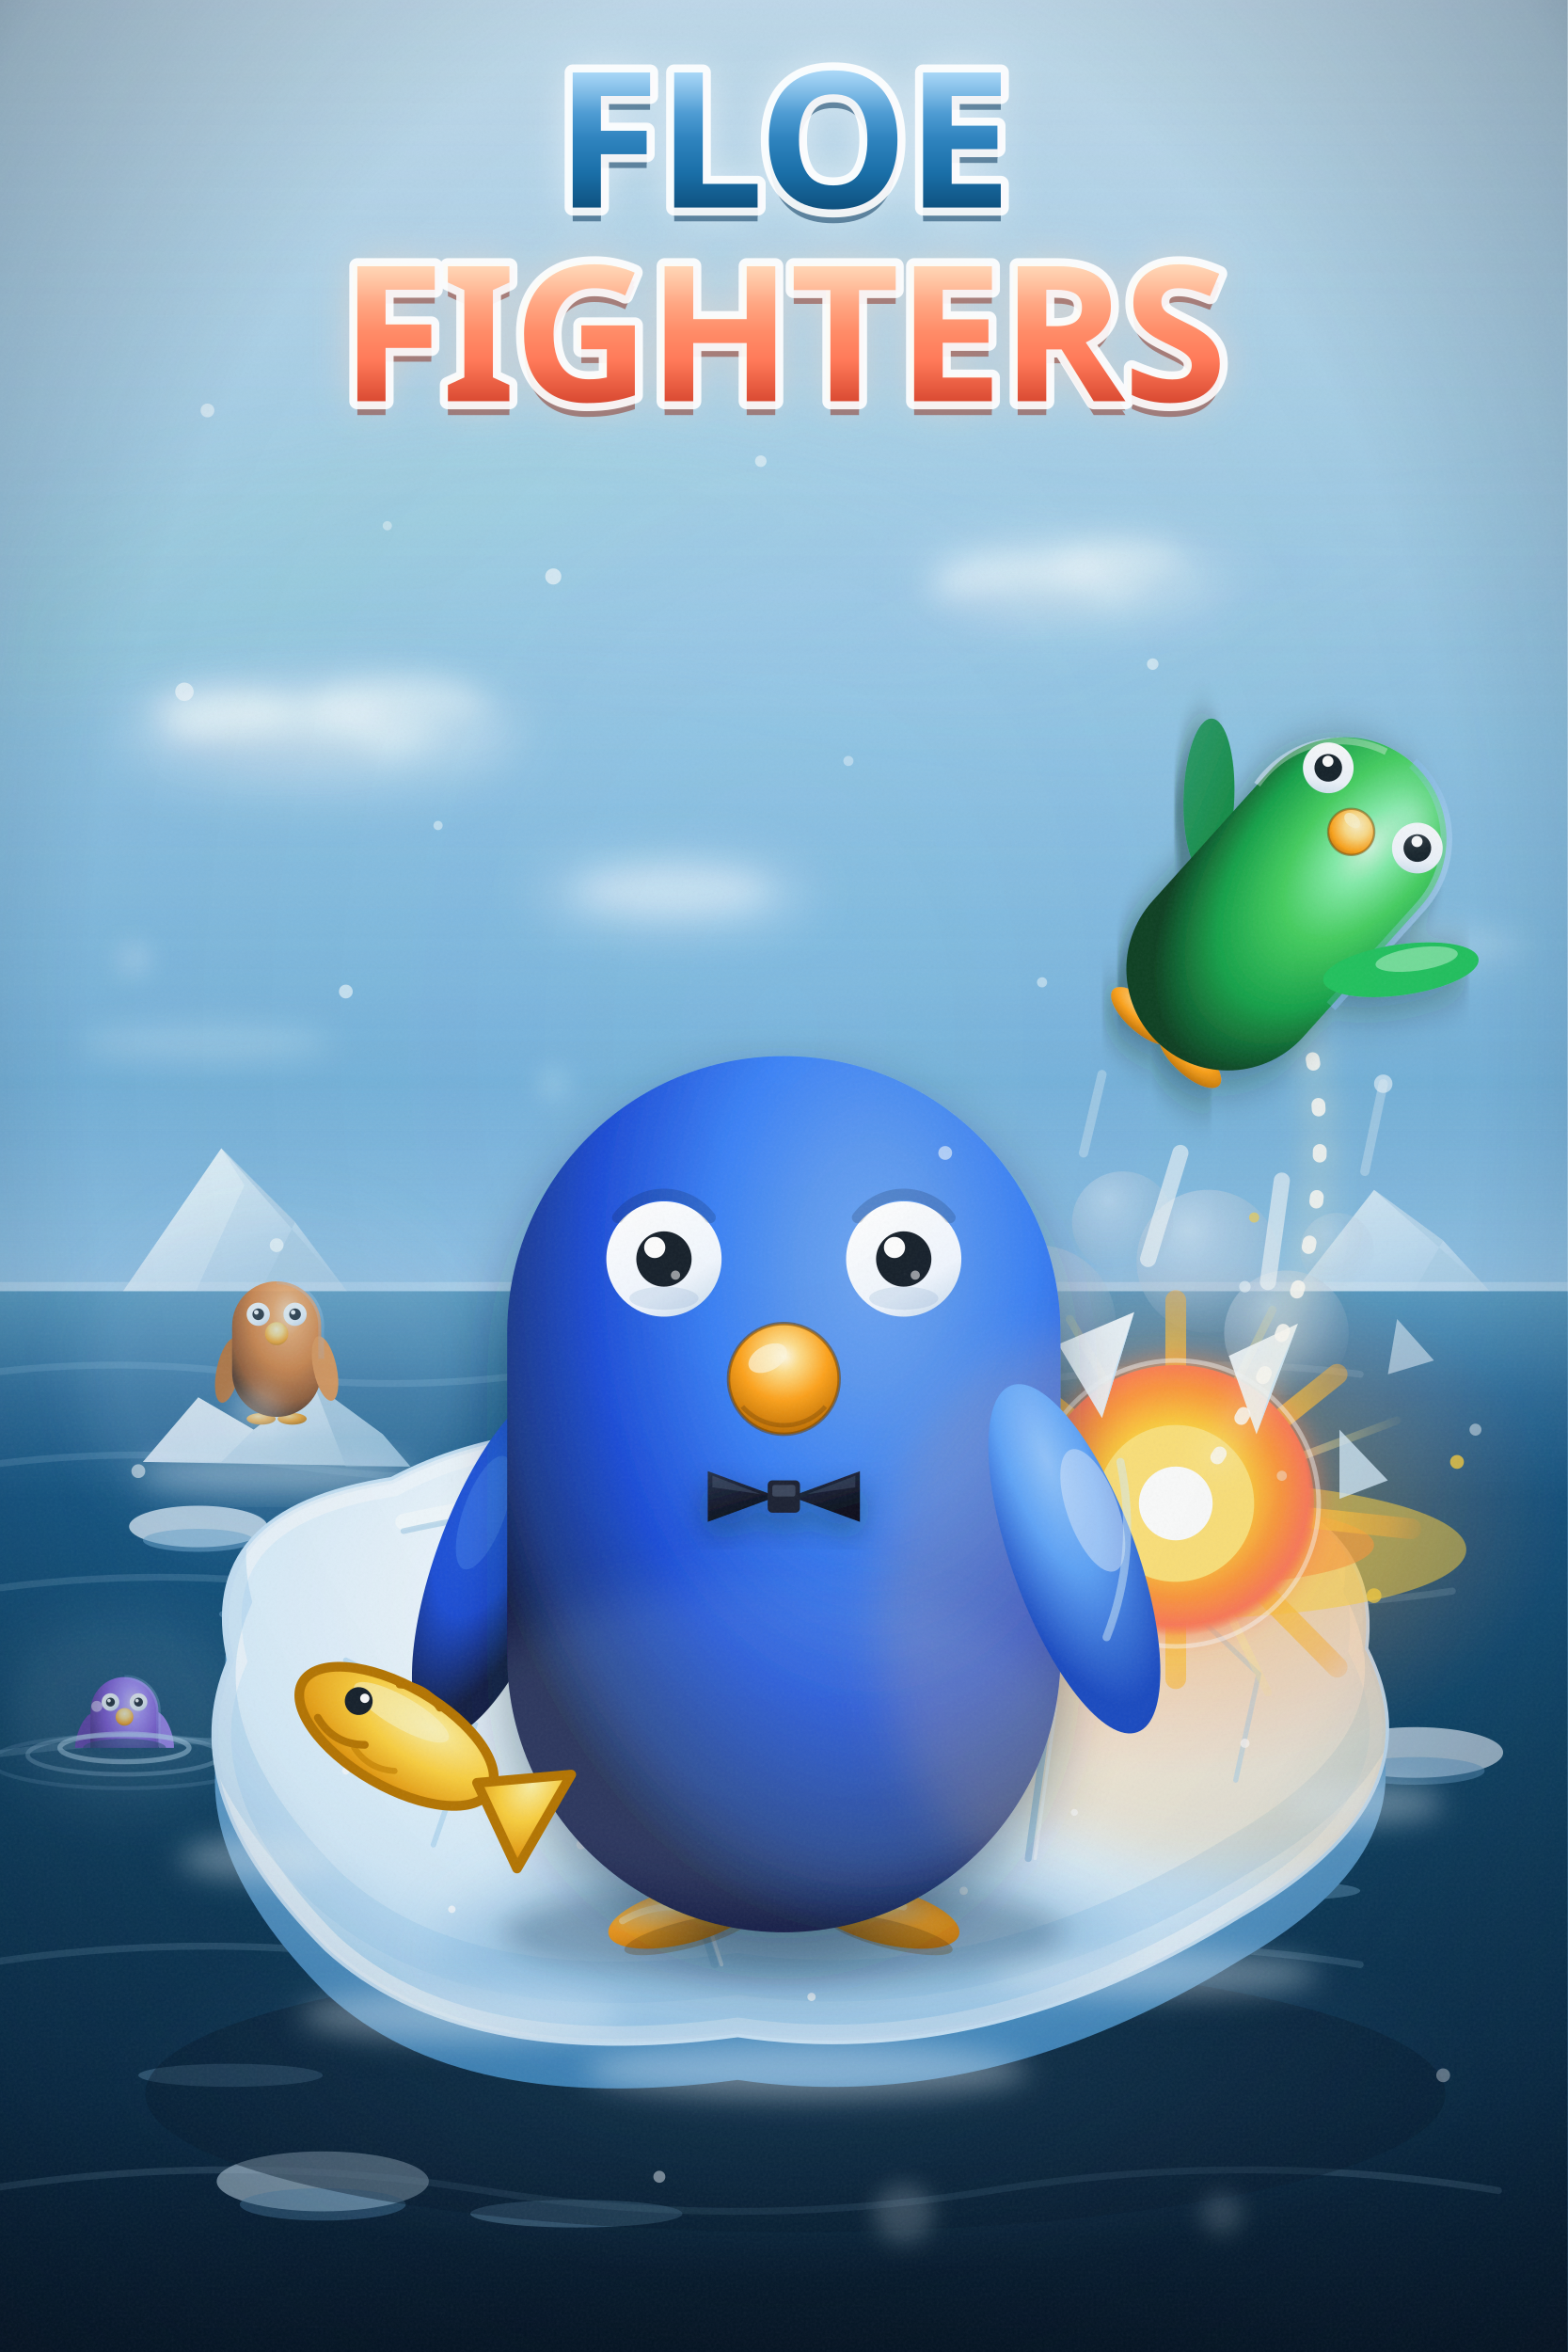
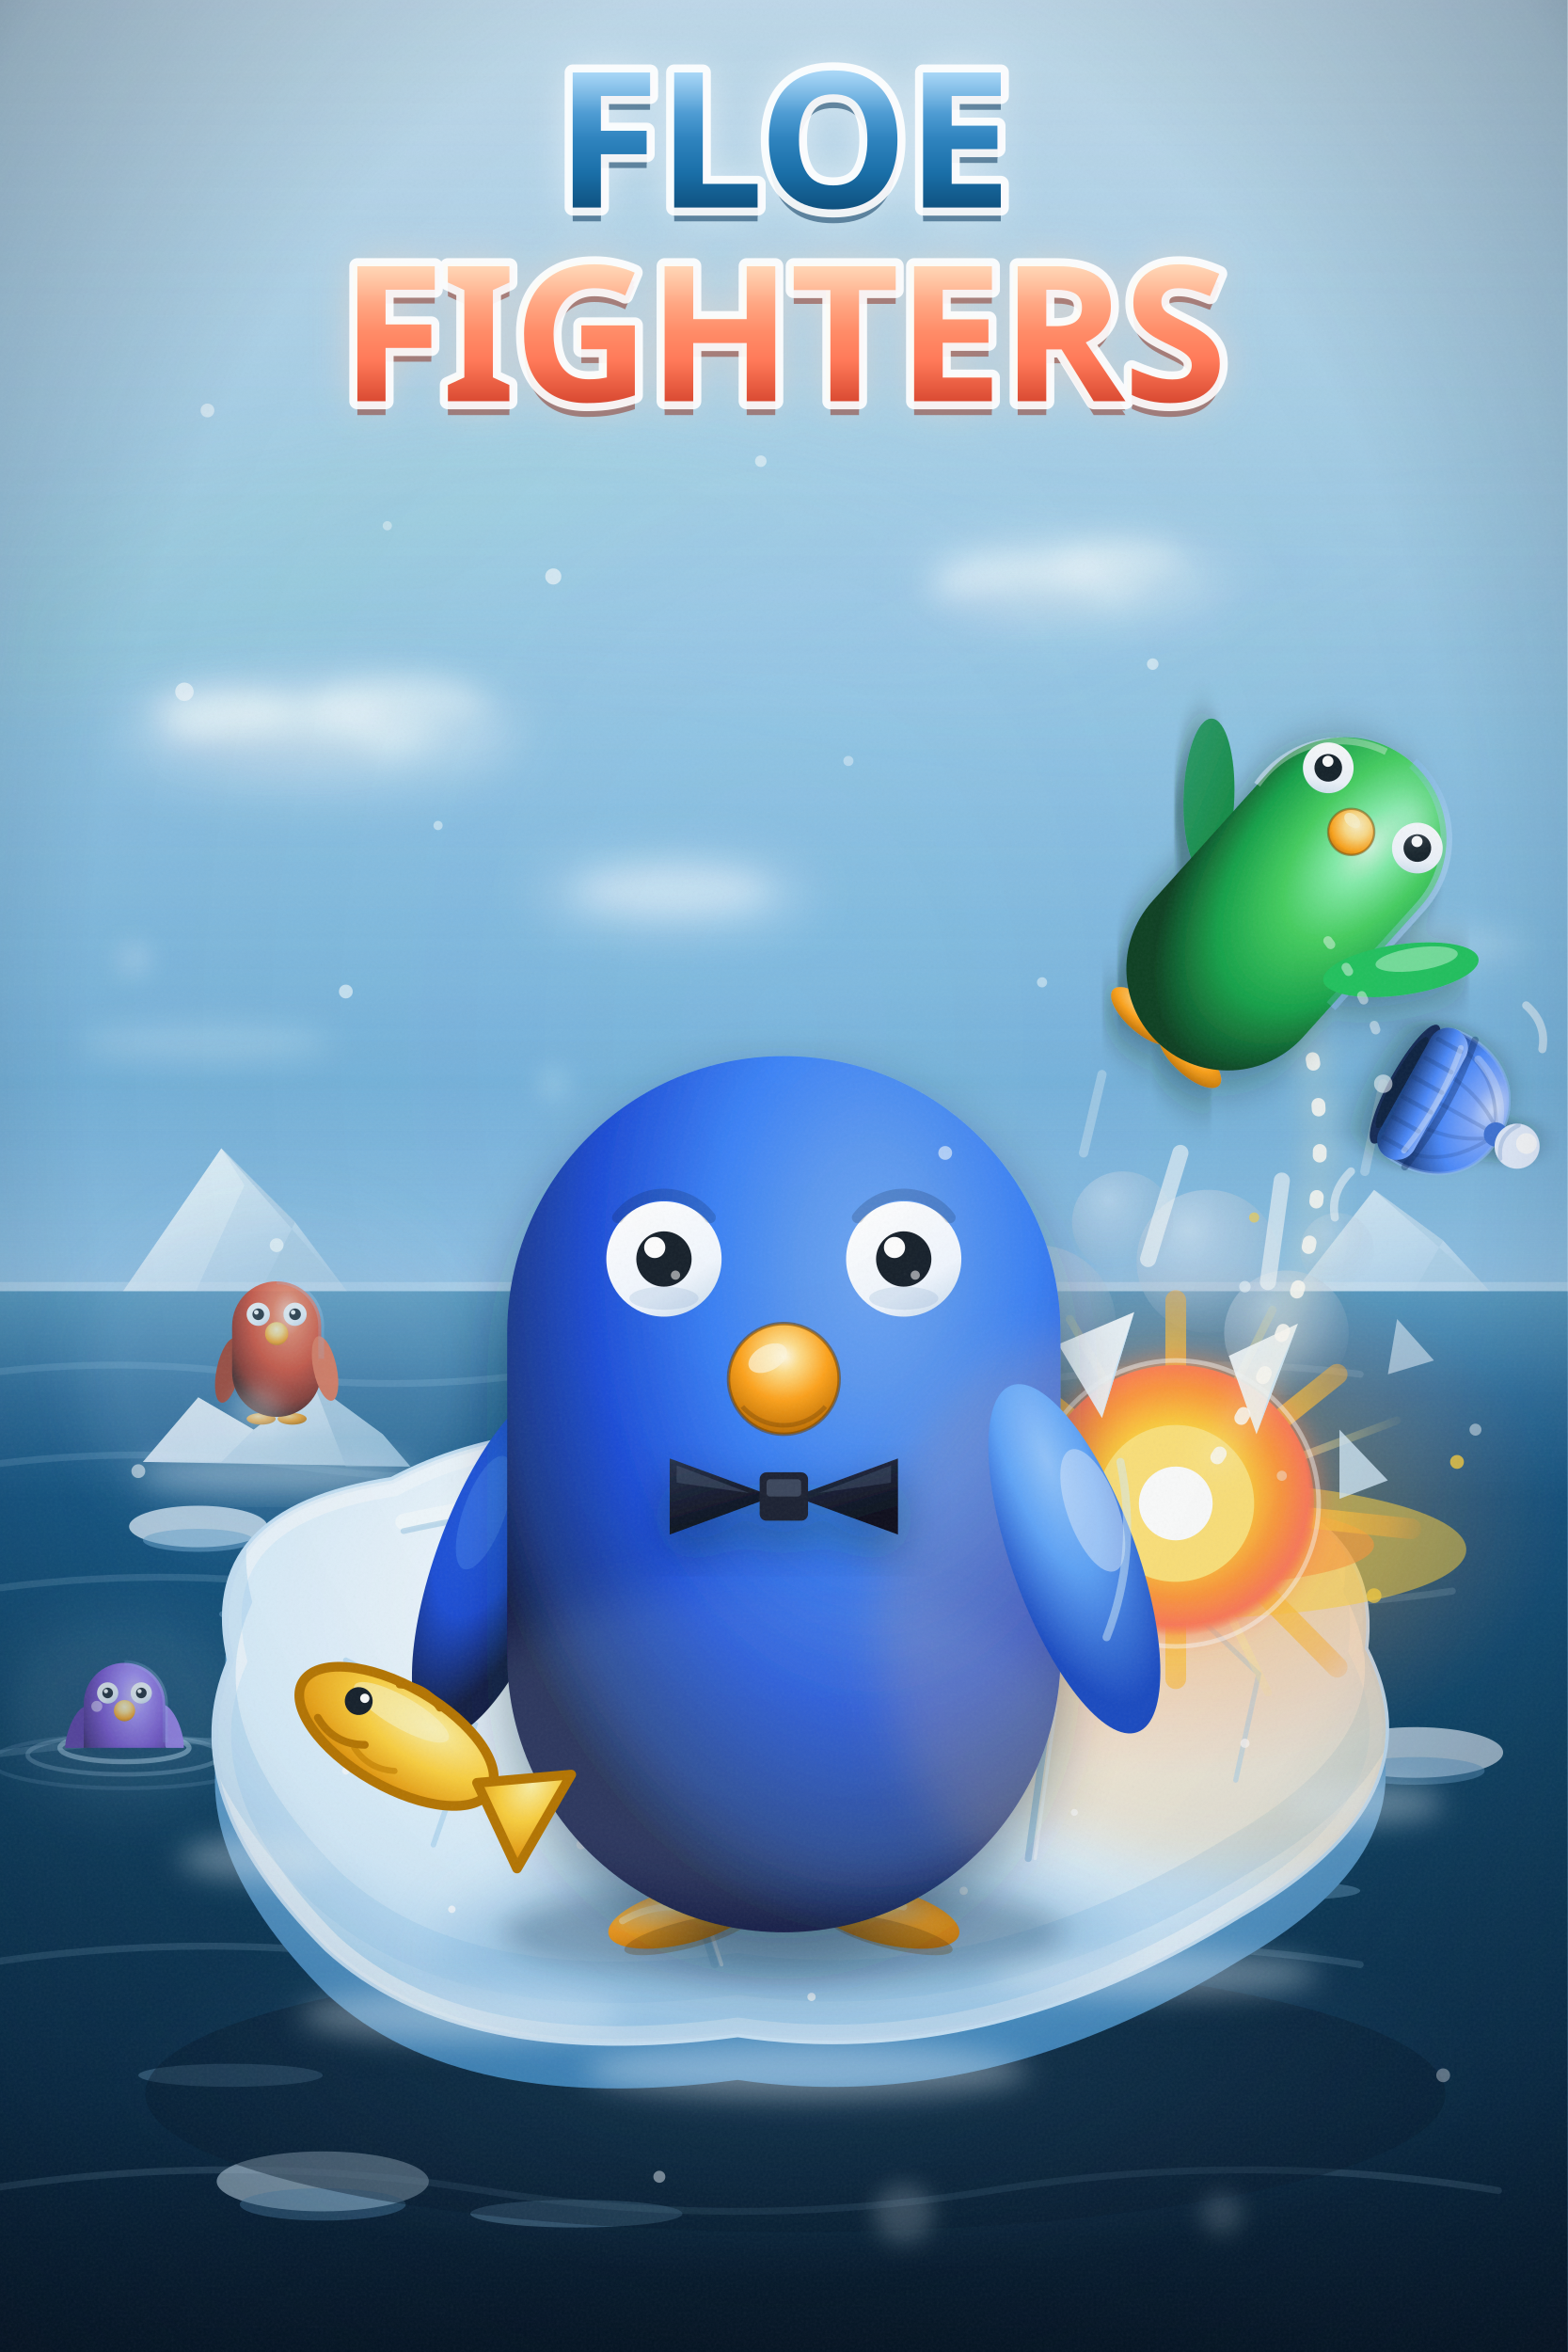
<svg xmlns="http://www.w3.org/2000/svg" viewBox="0 0 680 1020" width="400" height="600">
  <defs>
    <linearGradient id="ffo_gSky" x1="0" y1="0" x2="0" y2="1">
      <stop offset="0" stop-color="#d3ecfa" />
      <stop offset="0.16" stop-color="#b4dcf2" />
      <stop offset="0.34" stop-color="#8cc4e6" />
      <stop offset="0.56" stop-color="#64a7d6" />
      <stop offset="0.80" stop-color="#2f7cb0" />
      <stop offset="1" stop-color="#135c8f" />
    </linearGradient>
    <linearGradient id="ffo_gOvercast" x1="0" y1="0" x2="0" y2="1">
      <stop offset="0" stop-color="rgba(148,178,200,0.22)" />
      <stop offset="0.55" stop-color="rgba(140,172,196,0.08)" />
      <stop offset="1" stop-color="rgba(140,172,196,0)" />
    </linearGradient>
    <linearGradient id="ffo_gAurora" x1="0" y1="0" x2="1" y2="0.4">
      <stop offset="0" stop-color="rgba(134,239,172,0)" />
      <stop offset="0.35" stop-color="rgba(134,239,172,0.14)" />
      <stop offset="0.62" stop-color="rgba(147,197,253,0.11)" />
      <stop offset="1" stop-color="rgba(191,231,255,0)" />
    </linearGradient>
    <linearGradient id="ffo_gHaze" x1="0" y1="0" x2="0" y2="1">
      <stop offset="0" stop-color="rgba(214,236,250,0)" />
      <stop offset="0.62" stop-color="rgba(210,234,250,0.26)" />
      <stop offset="1" stop-color="rgba(200,228,247,0.46)" />
    </linearGradient>
    <linearGradient id="ffo_gSea" x1="0" y1="0" x2="0" y2="1">
      <stop offset="0" stop-color="#2f7fae" />
      <stop offset="0.10" stop-color="#185f92" />
      <stop offset="0.42" stop-color="#0e4568" />
      <stop offset="0.76" stop-color="#082a45" />
      <stop offset="1" stop-color="#03111f" />
    </linearGradient>
    <linearGradient id="ffo_gSeaSheen" x1="0" y1="0" x2="0" y2="1">
      <stop offset="0" stop-color="rgba(198,228,247,0.28)" />
      <stop offset="1" stop-color="rgba(198,228,247,0)" />
    </linearGradient>
    <linearGradient id="ffo_gBerg" x1="0.2" y1="0" x2="0.9" y2="1">
      <stop offset="0" stop-color="#f4fbff" />
      <stop offset="0.55" stop-color="#d2e8f6" />
      <stop offset="1" stop-color="#9cc4de" />
    </linearGradient>
    <radialGradient id="ffo_gFloe" cx="52%" cy="30%" r="76%">
      <stop offset="0" stop-color="#fbfeff" />
      <stop offset="0.42" stop-color="#eef8ff" />
      <stop offset="0.74" stop-color="#d5ecfc" />
      <stop offset="1" stop-color="#a1cfef" />
    </radialGradient>
    <linearGradient id="ffo_gFloeWall" x1="0" y1="0" x2="0" y2="1">
      <stop offset="0" stop-color="#84bce3" />
      <stop offset="1" stop-color="#3f86bc" />
    </linearGradient>
    <radialGradient id="ffo_gIceGlow" cx="50%" cy="50%" r="50%">
      <stop offset="0" stop-color="rgba(116,196,240,0.34)" />
      <stop offset="1" stop-color="rgba(116,196,240,0)" />
    </radialGradient>
    <radialGradient id="ffo_gBody" cx="66%" cy="24%" r="76%">
      <stop offset="0" stop-color="#6ea6f4" />
      <stop offset="0.18" stop-color="#5b98f0" />
      <stop offset="0.38" stop-color="#3b82f6" />
      <stop offset="0.66" stop-color="#1d4ed8" />
      <stop offset="0.88" stop-color="#1e3a8a" />
      <stop offset="1" stop-color="#131f46" />
    </radialGradient>
    <linearGradient id="ffo_gRim" x1="1" y1="0" x2="0.15" y2="1">
      <stop offset="0" stop-color="rgba(214,238,252,0.72)" />
      <stop offset="0.45" stop-color="rgba(147,197,253,0.34)" />
      <stop offset="1" stop-color="rgba(147,197,253,0)" />
    </linearGradient>
    <linearGradient id="ffo_gRimL" x1="0" y1="0.1" x2="0.85" y2="1">
      <stop offset="0" stop-color="rgba(125,211,252,0.45)" />
      <stop offset="1" stop-color="rgba(125,211,252,0)" />
    </linearGradient>
    <radialGradient id="ffo_gBeak" cx="50%" cy="30%" r="90%">
      <stop offset="0" stop-color="#fffbe6" />
      <stop offset="0.16" stop-color="#ffdd88" />
      <stop offset="0.44" stop-color="#ffa31a" />
      <stop offset="0.78" stop-color="#c07000" />
      <stop offset="1" stop-color="#6d4000" />
    </radialGradient>
    <radialGradient id="ffo_gFlipL" cx="30%" cy="24%" r="72%">
      <stop offset="0" stop-color="#2563eb" />
      <stop offset="0.6" stop-color="#1d4ed8" />
      <stop offset="1" stop-color="#141f45" />
    </radialGradient>
    <radialGradient id="ffo_gFlipR" cx="56%" cy="22%" r="70%">
      <stop offset="0" stop-color="#93c5fd" />
      <stop offset="0.45" stop-color="#60a5fa" />
      <stop offset="1" stop-color="#1b4bc4" />
    </radialGradient>
    <radialGradient id="ffo_gFoot" cx="40%" cy="28%" r="80%">
      <stop offset="0" stop-color="#ffd98a" />
      <stop offset="0.5" stop-color="#ffa31a" />
      <stop offset="1" stop-color="#b96f04" />
    </radialGradient>
    <radialGradient id="ffo_gGreen" cx="62%" cy="24%" r="74%">
      <stop offset="0" stop-color="#d1fadf" />
      <stop offset="0.16" stop-color="#86efac" />
      <stop offset="0.40" stop-color="#46d160" />
      <stop offset="0.70" stop-color="#16a34a" />
      <stop offset="1" stop-color="#0d3f22" />
    </radialGradient>
    <radialGradient id="ffo_gGBeak" cx="50%" cy="32%" r="90%">
      <stop offset="0" stop-color="#fff2c9" />
      <stop offset="0.3" stop-color="#ffdd88" />
      <stop offset="0.62" stop-color="#ffa31a" />
      <stop offset="1" stop-color="#7a4800" />
    </radialGradient>
    <radialGradient id="ffo_gPurple" cx="62%" cy="24%" r="76%">
      <stop offset="0" stop-color="#cfc2f6" />
      <stop offset="0.22" stop-color="#a78bfa" />
      <stop offset="0.55" stop-color="#7c4fd6" />
      <stop offset="0.85" stop-color="#4b2a8f" />
      <stop offset="1" stop-color="#241546" />
    </radialGradient>
    <radialGradient id="ffo_gOrange" cx="62%" cy="24%" r="76%">
-       <stop offset="0" stop-color="#ffd9ae" />
-       <stop offset="0.22" stop-color="#f9a45a" />
-       <stop offset="0.55" stop-color="#e07a2a" />
-       <stop offset="0.85" stop-color="#9c4a12" />
-       <stop offset="1" stop-color="#4a2208" />
+       <stop offset="0" stop-color="#ffc9b4" />
+       <stop offset="0.22" stop-color="#f57a54" />
+       <stop offset="0.55" stop-color="#dd4224" />
+       <stop offset="0.85" stop-color="#8e2110" />
+       <stop offset="1" stop-color="#3d0f06" />
    </radialGradient>
    <linearGradient id="ffo_gEye" x1="0.2" y1="0" x2="0.8" y2="1">
      <stop offset="0" stop-color="#ffffff" />
      <stop offset="0.7" stop-color="#f2f8ff" />
      <stop offset="1" stop-color="#cfe0f0" />
    </linearGradient>
    <linearGradient id="ffo_gTie" x1="0" y1="0" x2="0.4" y2="1">
      <stop offset="0" stop-color="#26324a" />
      <stop offset="1" stop-color="#080d1a" />
+     </linearGradient>
+     <linearGradient id="ffo_gHat" x1="0" y1="0" x2="0.5" y2="1">
+       <stop offset="0" stop-color="#39465f" />
+       <stop offset="0.45" stop-color="#1b2334" />
+       <stop offset="1" stop-color="#070b16" />
+     </linearGradient>
+     <linearGradient id="ffo_gHatBand" x1="0" y1="0" x2="0.3" y2="1">
+       <stop offset="0" stop-color="#ffe89a" />
+       <stop offset="0.5" stop-color="#ffd23f" />
+       <stop offset="1" stop-color="#c98400" />
+     </linearGradient>
+     <radialGradient id="ffo_gBeanie" cx="36%" cy="20%" r="84%">
+       <stop offset="0" stop-color="#cfdfff" />
+       <stop offset="0.26" stop-color="#82abff" />
+       <stop offset="0.60" stop-color="#4d8cff" />
+       <stop offset="1" stop-color="#1d3f80" />
+     </radialGradient>
+     <linearGradient id="ffo_gBeanieCuff" x1="0" y1="0" x2="0.18" y2="1">
+       <stop offset="0" stop-color="#9cbeff" />
+       <stop offset="0.46" stop-color="#4d8cff" />
+       <stop offset="1" stop-color="#1f4489" />
    </linearGradient>
    <radialGradient id="ffo_gFish" cx="38%" cy="26%" r="82%">
      <stop offset="0" stop-color="#fff3ab" />
      <stop offset="0.45" stop-color="#ffd23f" />
      <stop offset="1" stop-color="#e08a00" />
    </radialGradient>
    <radialGradient id="ffo_gFire" cx="50%" cy="46%" r="52%">
      <stop offset="0" stop-color="#ffffff" />
      <stop offset="0.22" stop-color="#fff3b0" />
      <stop offset="0.46" stop-color="#ffd23f" />
      <stop offset="0.72" stop-color="#ff9a3c" />
      <stop offset="0.92" stop-color="#ff7a59" />
      <stop offset="1" stop-color="rgba(255,110,80,0)" />
    </radialGradient>
    <radialGradient id="ffo_gBlast" cx="50%" cy="50%" r="50%">
      <stop offset="0" stop-color="rgba(255,216,110,0.85)" />
      <stop offset="0.55" stop-color="rgba(255,154,60,0.42)" />
      <stop offset="1" stop-color="rgba(255,122,89,0)" />
    </radialGradient>
    <radialGradient id="ffo_gSmoke" cx="36%" cy="28%" r="76%">
      <stop offset="0" stop-color="rgba(228,238,248,0.62)" />
      <stop offset="0.62" stop-color="rgba(186,203,220,0.40)" />
      <stop offset="1" stop-color="rgba(160,180,200,0.04)" />
    </radialGradient>
    <radialGradient id="ffo_gRay" cx="0" cy="-16" r="112" gradientUnits="userSpaceOnUse">
      <stop offset="0" stop-color="#fff3b0" />
      <stop offset="0.42" stop-color="#ffd23f" />
      <stop offset="0.82" stop-color="rgba(255,178,60,0.55)" />
      <stop offset="1" stop-color="rgba(255,154,60,0)" />
    </radialGradient>
    <radialGradient id="ffo_gRay2" cx="0" cy="-16" r="108" gradientUnits="userSpaceOnUse">
      <stop offset="0" stop-color="rgba(255,246,214,0.9)" />
      <stop offset="0.6" stop-color="rgba(255,238,160,0.5)" />
      <stop offset="1" stop-color="rgba(255,220,120,0)" />
    </radialGradient>
    <linearGradient id="ffo_gT1" x1="0" y1="26" x2="0" y2="94" gradientUnits="userSpaceOnUse">
      <stop offset="0" stop-color="#a9dcff" />
      <stop offset="0.34" stop-color="#3f93cf" />
      <stop offset="0.72" stop-color="#1a6fa8" />
      <stop offset="1" stop-color="#0c4a75" />
    </linearGradient>
    <linearGradient id="ffo_gT2" x1="0" y1="110" x2="0" y2="178" gradientUnits="userSpaceOnUse">
      <stop offset="0" stop-color="#ffd9b0" />
      <stop offset="0.32" stop-color="#ff9d76" />
      <stop offset="0.68" stop-color="#ff7a59" />
      <stop offset="1" stop-color="#d2402a" />
    </linearGradient>
    <linearGradient id="ffo_gGloss1" x1="0" y1="26" x2="0" y2="94" gradientUnits="userSpaceOnUse">
      <stop offset="0" stop-color="rgba(255,255,255,0.26)" />
      <stop offset="0.40" stop-color="rgba(255,255,255,0.05)" />
      <stop offset="0.50" stop-color="rgba(255,255,255,0)" />
    </linearGradient>
    <linearGradient id="ffo_gGloss2" x1="0" y1="110" x2="0" y2="178" gradientUnits="userSpaceOnUse">
      <stop offset="0" stop-color="rgba(255,255,255,0.26)" />
      <stop offset="0.40" stop-color="rgba(255,255,255,0.05)" />
      <stop offset="0.50" stop-color="rgba(255,255,255,0)" />
    </linearGradient>
    <radialGradient id="ffo_gVig" cx="50%" cy="44%" r="76%">
      <stop offset="0" stop-color="rgba(4,24,44,0)" />
      <stop offset="0.58" stop-color="rgba(4,24,44,0.04)" />
      <stop offset="0.84" stop-color="rgba(4,24,44,0.26)" />
      <stop offset="1" stop-color="rgba(3,18,34,0.54)" />
    </radialGradient>
    <filter id="ffo_fGlow" x="-45%" y="-45%" width="190%" height="190%">
      <feGaussianBlur stdDeviation="7" result="b" />
      <feMerge>
        <feMergeNode in="b" />
        <feMergeNode in="SourceGraphic" />
      </feMerge>
    </filter>
    <filter id="ffo_fSoft" x="-40%" y="-40%" width="180%" height="180%">
      <feGaussianBlur stdDeviation="6" />
    </filter>
    <filter id="ffo_fSofter" x="-40%" y="-40%" width="180%" height="180%">
      <feGaussianBlur stdDeviation="11" />
    </filter>
    <filter id="ffo_fBokeh" x="-50%" y="-50%" width="200%" height="200%">
      <feGaussianBlur stdDeviation="4.5" />
    </filter>
    <filter id="ffo_fDrop" x="-35%" y="-35%" width="180%" height="185%">
      <feDropShadow dx="0" dy="12" stdDeviation="13" flood-color="#06243f" flood-opacity="0.42" />
    </filter>
    <filter id="ffo_fDropSm" x="-45%" y="-45%" width="200%" height="200%">
      <feDropShadow dx="0" dy="6" stdDeviation="7" flood-color="#0a2b1a" flood-opacity="0.40" />
    </filter>
    <filter id="ffo_fTitleHalo" x="-30%" y="-70%" width="160%" height="240%">
      <feGaussianBlur stdDeviation="9" result="b" />
      <feMerge>
        <feMergeNode in="b" />
        <feMergeNode in="b" />
      </feMerge>
    </filter>
    <filter id="ffo_fGrain" x="0" y="0" width="100%" height="100%">
      <feTurbulence type="fractalNoise" baseFrequency="0.85" numOctaves="3" stitchTiles="stitch" result="n" />
      <feColorMatrix in="n" type="saturate" values="0" />
    </filter>
    <clipPath id="ffo_clipFloe">
      <path d="M100 720 Q85 655 170 642 Q230 610 320 626 Q420 598 502 638 Q600 648 592 715 Q625 780 538 830 Q428 898 320 882 Q200 898 142 845 Q75 778 100 720 Z" />
    </clipPath>
    <clipPath id="ffo_clipSea">
      <rect x="0" y="560" width="680" height="460" />
    </clipPath>
    <clipPath id="ffo_clipBody">
      <path d="M 340 458 A120 120 0 0 1 460 578 L460 718 A120 120 0 0 1 220 718 L220 578 A120 120 0 0 1 340 458 Z" />
    </clipPath>
    <clipPath id="ffo_clipBob">
      <rect x="0" y="686" width="96" height="72" />
    </clipPath>
  </defs>
  <rect width="680" height="1020" fill="url(#ffo_gSky)" />
  <rect width="680" height="600" fill="url(#ffo_gOvercast)" />
  <g opacity="0.55" filter="url(#ffo_fSofter)">
    <path d="M-40 250 Q 150 150 380 210 Q 560 258 720 190 L720 300 Q 540 350 340 300 Q 140 252 -40 320 Z" fill="url(#ffo_gAurora)" />
  </g>
  <g filter="url(#ffo_fSofter)" opacity="0.42" fill="#eef7ff">
    <ellipse cx="140" cy="318" rx="86" ry="24" />
    <ellipse cx="466" cy="252" rx="66" ry="18" />
    <ellipse cx="292" cy="388" rx="58" ry="15" />
  </g>
  <g filter="url(#ffo_fSoft)">
    <g fill="rgba(240,250,255,0.55)">
      <ellipse cx="132" cy="316" rx="58" ry="15" />
      <ellipse cx="172" cy="306" rx="38" ry="12" />
      <ellipse cx="96" cy="308" rx="30" ry="10" />
      <ellipse cx="452" cy="252" rx="46" ry="12" />
      <ellipse cx="484" cy="244" rx="28" ry="9" />
      <ellipse cx="292" cy="386" rx="40" ry="10" opacity="0.7" />
    </g>
    <g fill="rgba(120,175,214,0.30)">
      <ellipse cx="118" cy="326" rx="46" ry="8" />
      <ellipse cx="446" cy="260" rx="34" ry="6" />
      <ellipse cx="188" cy="312" rx="26" ry="6" opacity="0.7" />
      <ellipse cx="494" cy="250" rx="20" ry="5" opacity="0.7" />
    </g>
  </g>
  <g fill="rgba(232,245,255,0.24)" filter="url(#ffo_fSoft)">
    <ellipse cx="590" cy="410" rx="72" ry="12" />
    <ellipse cx="90" cy="452" rx="54" ry="9" />
  </g>
  <g>
    <polygon points="52,562 96,498 128,530 152,562" fill="url(#ffo_gBerg)" opacity="0.8" />
    <polygon points="96,498 128,530 112,562 152,562" fill="#8fbcd9" opacity="0.55" />
    <polygon points="96,498 106,514 84,562 52,562" fill="#f2fbff" opacity="0.45" />
    <polygon points="560,562 596,516 626,538 648,562" fill="url(#ffo_gBerg)" opacity="0.76" />
    <polygon points="596,516 626,538 612,562 648,562" fill="#8fbcd9" opacity="0.45" />
    <polygon points="238,562 262,528 284,548 300,562" fill="url(#ffo_gBerg)" opacity="0.48" />
  </g>
  <rect x="0" y="470" width="680" height="92" fill="url(#ffo_gHaze)" />
  <rect x="0" y="556" width="680" height="6" fill="rgba(226,242,252,0.30)" />
  <rect y="560" width="680" height="460" fill="url(#ffo_gSea)" />
  <rect y="560" width="680" height="90" fill="url(#ffo_gSeaSheen)" />
  <g clip-path="url(#ffo_clipSea)">
    <g stroke="rgba(176,218,246,0.17)" stroke-width="3" fill="none" stroke-linecap="round">
      <path d="M-10 596 q 60 -8 120 0 t 120 0 t 120 0 t 120 0 t 120 0" />
      <path d="M-10 636 q 70 -10 140 0 t 140 0 t 140 0 t 140 0" />
      <path d="M-10 690 q 80 -12 160 0 t 160 0 t 160 0 t 160 0" />
      <path d="M-10 762 q 90 -14 180 0 t 180 0 t 180 0" />
      <path d="M-10 852 q 100 -16 200 0 t 200 0 t 200 0" />
      <path d="M-10 950 q 110 -18 220 0 t 220 0 t 220 0" />
    </g>
    <g fill="rgba(140,192,228,0.34)">
      <ellipse cx="130" cy="700" rx="35" ry="5" />
      <ellipse cx="420" cy="880" rx="55" ry="8" />
      <ellipse cx="100" cy="900" rx="40" ry="5" />
      <ellipse cx="560" cy="820" rx="30" ry="4" />
      <ellipse cx="250" cy="960" rx="46" ry="6" />
    </g>
    <g>
      <ellipse cx="86" cy="662" rx="30" ry="9" fill="#dcecf9" opacity="0.8" />
      <ellipse cx="86" cy="668" rx="24" ry="5" fill="#6ba6cd" opacity="0.55" />
      <ellipse cx="614" cy="760" rx="38" ry="11" fill="#dcecf9" opacity="0.72" />
      <ellipse cx="614" cy="768" rx="30" ry="6" fill="#5f98c1" opacity="0.5" />
      <ellipse cx="140" cy="946" rx="46" ry="13" fill="#cfe5f5" opacity="0.62" />
      <ellipse cx="140" cy="956" rx="36" ry="7" fill="#4f85ad" opacity="0.45" />
    </g>
  </g>
  <g opacity="0.93">
    <ellipse cx="120" cy="640" rx="62" ry="13" fill="#1b5c88" opacity="0.35" />
    <path d="M62 634 L86 606 L110 620 L136 600 L166 622 L178 636 Z" fill="url(#ffo_gBerg)" />
    <path d="M136 600 L166 622 L178 636 L150 636 Z" fill="#8fbcd9" opacity="0.5" />
    <path d="M86 606 L110 620 L96 634 L62 634 Z" fill="#f5fcff" opacity="0.5" />
    <ellipse cx="120" cy="639" rx="60" ry="8" fill="#eaf5fe" opacity="0.5" filter="url(#ffo_fSoft)" />
    <g transform="translate(120,596) scale(0.42)">
      <ellipse cx="-16" cy="46" rx="15" ry="6" fill="url(#ffo_gFoot)" />
      <ellipse cx="16" cy="46" rx="15" ry="6" fill="url(#ffo_gFoot)" />
-       <ellipse cx="-50" cy="-4" rx="12" ry="34" fill="#c2691f" transform="rotate(12,-50,-4)" />
+       <ellipse cx="-50" cy="-4" rx="12" ry="34" fill="#a83218" transform="rotate(12,-50,-4)" />
      <path d="M 0,-96 A46,46 0 0 1 46,-50 L46,-2 A46,46 0 0 1 -46,-2 L-46,-50 A46,46 0 0 1 0,-96 Z" fill="url(#ffo_gOrange)" />
-       <ellipse cx="50" cy="-6" rx="12" ry="34" fill="#f0913f" transform="rotate(-12,50,-6)" />
+       <ellipse cx="50" cy="-6" rx="12" ry="34" fill="#ef7048" transform="rotate(-12,50,-6)" />
      <path d="M 0,-96 A46,46 0 0 1 46,-50 L46,-16" fill="none" stroke="url(#ffo_gRim)" stroke-width="6" opacity="0.6" />
      <circle cx="-19" cy="-62" r="12" fill="url(#ffo_gEye)" />
      <circle cx="19" cy="-62" r="12" fill="url(#ffo_gEye)" />
      <circle cx="-19" cy="-62" r="6" fill="#16202b" />
      <circle cx="19" cy="-62" r="6" fill="#16202b" />
      <circle cx="-21" cy="-64" r="2.4" fill="#ffffff" />
      <circle cx="17" cy="-64" r="2.4" fill="#ffffff" />
      <circle cx="0" cy="-42" r="12" fill="url(#ffo_gGBeak)" />
    </g>
    <ellipse cx="120" cy="596" rx="86" ry="72" fill="rgba(150,190,220,0.20)" filter="url(#ffo_fSofter)" />
  </g>
  <g opacity="0.94">
+     <path d="M 36,758 A18,4 0 0 1 72,758" fill="none" stroke="#0b3a5e" stroke-width="3" opacity="0.5" />
+     <path d="M 26,758 A28,6 0 0 1 82,758" fill="none" stroke="rgba(200,232,252,0.5)" stroke-width="2.2" />
+     <path d="M 12,761 A42,8.5 0 0 1 96,761" fill="none" stroke="rgba(186,224,248,0.28)" stroke-width="1.9" />
+     <path d="M -4,764 A58,11.5 0 0 1 112,764" fill="none" stroke="rgba(176,218,246,0.15)" stroke-width="1.7" />
    <g clip-path="url(#ffo_clipBob)">
-       <g transform="translate(54,758) scale(0.32)">
+       <g transform="translate(54,758) scale(0.384)">
        <ellipse cx="-52" cy="-16" rx="12" ry="32" fill="#5b34a8" transform="rotate(18,-52,-16)" />
        <ellipse cx="52" cy="-18" rx="12" ry="32" fill="#9d7ef0" transform="rotate(-18,52,-18)" />
        <path d="M 0,-96 A46,46 0 0 1 46,-50 L46,10 A46,46 0 0 1 -46,10 L-46,-50 A46,46 0 0 1 0,-96 Z" fill="url(#ffo_gPurple)" />
        <path d="M 0,-96 A46,46 0 0 1 46,-50 L46,-6" fill="none" stroke="url(#ffo_gRim)" stroke-width="6" opacity="0.55" />
        <circle cx="-19" cy="-62" r="12" fill="url(#ffo_gEye)" />
        <circle cx="19" cy="-62" r="12" fill="url(#ffo_gEye)" />
        <circle cx="-19" cy="-62" r="6" fill="#16202b" />
        <circle cx="19" cy="-62" r="6" fill="#16202b" />
        <circle cx="-21" cy="-64" r="2.4" fill="#ffffff" />
        <circle cx="17" cy="-64" r="2.4" fill="#ffffff" />
        <circle cx="0" cy="-42" r="12" fill="url(#ffo_gGBeak)" />
      </g>
    </g>
-     <ellipse cx="54" cy="758" rx="18" ry="4" fill="#0b3a5e" opacity="0.5" />
-     <ellipse cx="54" cy="758" rx="28" ry="6" fill="none" stroke="rgba(200,232,252,0.5)" stroke-width="2.2" />
-     <ellipse cx="54" cy="761" rx="42" ry="8.5" fill="none" stroke="rgba(186,224,248,0.28)" stroke-width="1.9" />
-     <ellipse cx="54" cy="764" rx="58" ry="11.5" fill="none" stroke="rgba(176,218,246,0.15)" stroke-width="1.7" />
+     <path d="M 36,758 A18,4 0 0 0 72,758 Z" fill="#0b3a5e" opacity="0.5" />
+     <path d="M 26,758 A28,6 0 0 0 82,758" fill="none" stroke="rgba(200,232,252,0.5)" stroke-width="2.2" />
+     <path d="M 12,761 A42,8.5 0 0 0 96,761" fill="none" stroke="rgba(186,224,248,0.28)" stroke-width="1.9" />
+     <path d="M -4,764 A58,11.5 0 0 0 112,764" fill="none" stroke="rgba(176,218,246,0.15)" stroke-width="1.7" />
    <ellipse cx="54" cy="742" rx="54" ry="42" fill="rgba(150,190,220,0.16)" filter="url(#ffo_fSofter)" />
  </g>
  <ellipse cx="345" cy="900" rx="300" ry="86" fill="url(#ffo_gIceGlow)" opacity="0.5" />
  <ellipse cx="345" cy="908" rx="282" ry="60" fill="#04182c" opacity="0.42" />
  <path d="M100 720 Q85 655 170 642 Q230 610 320 626 Q420 598 502 638 Q600 648 592 715 Q625 780 538 830 Q428 898 320 882 Q200 898 142 845 Q75 778 100 720 Z" transform="translate(0,20)" fill="url(#ffo_gFloeWall)" />
  <path d="M100 720 Q85 655 170 642 Q230 610 320 626 Q420 598 502 638 Q600 648 592 715 Q625 780 538 830 Q428 898 320 882 Q200 898 142 845 Q75 778 100 720 Z" fill="url(#ffo_gFloe)" stroke="#c6e2f7" stroke-width="3" />
  <g clip-path="url(#ffo_clipFloe)">
    <path d="M100 720 Q85 655 170 642 Q230 610 320 626 Q420 598 502 638 Q600 648 592 715 Q625 780 538 830 Q428 898 320 882 Q200 898 142 845 Q75 778 100 720 Z" fill="none" stroke="#f7fcff" stroke-width="14" opacity="0.6" />
    <path d="M100 720 Q85 655 170 642 Q230 610 320 626 Q420 598 502 638 Q600 648 592 715 Q625 780 538 830 Q428 898 320 882 Q200 898 142 845 Q75 778 100 720 Z" transform="translate(0,-26)" fill="none" stroke="#9dcdee" stroke-width="18" opacity="0.38" />
    <ellipse cx="540" cy="700" rx="150" ry="110" fill="rgba(255,196,120,0.30)" filter="url(#ffo_fSofter)" />
    <ellipse cx="340" cy="848" rx="150" ry="52" fill="rgba(110,168,212,0.34)" filter="url(#ffo_fSofter)" />
    <g fill="none" stroke-linecap="round">
      <path d="M175 660 Q300 632 470 660" stroke="#f8fdff" stroke-width="7" opacity="0.7" />
      <path d="M175 664 Q300 636 470 664" stroke="#93c2e2" stroke-width="2.5" opacity="0.5" />
      <path d="M300 640 L320 720 L290 790 L310 852" stroke="#83b7da" stroke-width="3.2" opacity="0.6" />
      <path d="M303 640 L323 720 L293 790 L313 852" stroke="#f8fdff" stroke-width="1.6" opacity="0.7" />
      <path d="M430 650 L455 740 L446 806" stroke="#83b7da" stroke-width="3" opacity="0.55" />
      <path d="M433 650 L458 740 L449 806" stroke="#f8fdff" stroke-width="1.4" opacity="0.65" />
      <path d="M150 720 L206 748 L188 800" stroke="#9dcdee" stroke-width="2.4" opacity="0.5" />
      <path d="M508 690 L546 726 L536 772" stroke="#9dcdee" stroke-width="2.2" opacity="0.45" />
      <path d="M232 636 L252 676" stroke="#b6dcf9" stroke-width="2" opacity="0.5" />
    </g>
    <g fill="#ffffff" opacity="0.7">
      <circle cx="204" cy="700" r="2.2" />
      <circle cx="262" cy="672" r="1.8" />
      <circle cx="392" cy="668" r="2" />
      <circle cx="486" cy="700" r="2.4" />
      <circle cx="252" cy="800" r="2" />
      <circle cx="418" cy="820" r="1.8" />
      <circle cx="150" cy="768" r="1.6" />
      <circle cx="540" cy="756" r="2" />
      <circle cx="352" cy="866" r="1.8" />
      <circle cx="322" cy="700" r="1.5" />
      <circle cx="466" cy="786" r="1.5" />
      <circle cx="196" cy="828" r="1.6" />
    </g>
  </g>
  <g fill="#eaf5fe" opacity="0.42" filter="url(#ffo_fSoft)">
    <ellipse cx="200" cy="874" rx="70" ry="11" />
    <ellipse cx="350" cy="898" rx="96" ry="12" />
    <ellipse cx="500" cy="856" rx="72" ry="10" />
    <ellipse cx="112" cy="806" rx="34" ry="9" />
    <ellipse cx="592" cy="782" rx="34" ry="9" />
  </g>
  <g transform="translate(510, 668)">
    <ellipse cx="0" cy="-10" rx="168" ry="112" fill="url(#ffo_gBlast)" opacity="0.55" />
    <ellipse cx="0" cy="4" rx="126" ry="30" fill="#ffd23f" opacity="0.55" />
    <ellipse cx="0" cy="2" rx="86" ry="18" fill="#ff9a3c" opacity="0.6" />
    <g opacity="0.92">
      <circle cx="-60" cy="-94" r="34" fill="url(#ffo_gSmoke)" />
      <circle cx="48" cy="-90" r="27" fill="url(#ffo_gSmoke)" />
      <circle cx="14" cy="-121" r="31" fill="url(#ffo_gSmoke)" />
      <circle cx="-23" cy="-138" r="22" fill="url(#ffo_gSmoke)" opacity="0.8" />
      <circle cx="-88" cy="-62" r="18" fill="url(#ffo_gSmoke)" opacity="0.65" />
      <circle cx="70" cy="-126" r="16" fill="url(#ffo_gSmoke)" opacity="0.55" />
    </g>
    <g stroke-linecap="round" opacity="0.9">
      <g stroke="url(#ffo_gRay)" stroke-width="9">
        <line x1="0" y1="-16" x2="0" y2="-104" />
        <line x1="0" y1="-16" x2="70" y2="-72" />
        <line x1="0" y1="-16" x2="102" y2="-5" />
        <line x1="0" y1="-16" x2="70" y2="55" />
        <line x1="0" y1="-16" x2="0" y2="60" />
        <line x1="0" y1="-16" x2="-70" y2="55" />
        <line x1="0" y1="-16" x2="-102" y2="-5" />
        <line x1="0" y1="-16" x2="-70" y2="-72" />
      </g>
      <g stroke="url(#ffo_gRay2)" stroke-width="3.5">
        <line x1="0" y1="-16" x2="42" y2="-100" />
        <line x1="0" y1="-16" x2="-46" y2="-96" />
        <line x1="0" y1="-16" x2="96" y2="-52" />
        <line x1="0" y1="-16" x2="-96" y2="-50" />
        <line x1="0" y1="-16" x2="40" y2="66" />
        <line x1="0" y1="-16" x2="-40" y2="66" />
      </g>
    </g>
    <g filter="url(#ffo_fGlow)">
      <circle cx="0" cy="-16" r="60" fill="url(#ffo_gFire)" />
      <circle cx="0" cy="-16" r="34" fill="#ffe27a" />
      <circle cx="0" cy="-16" r="16" fill="#ffffff" />
    </g>
    <circle cx="0" cy="-16" r="62" fill="none" stroke="rgba(255,255,255,0.45)" stroke-width="2" />
    <g>
      <polygon points="-32,-53 -18,-99 -51,-85" fill="#f4fbff" opacity="0.92" />
      <polygon points="-32,-53 -18,-99 -27,-72" fill="#bfe3ff" opacity="0.7" />
      <polygon points="35,-46 53,-94 23,-80" fill="#f4fbff" opacity="0.88" />
      <polygon points="35,-46 53,-94 42,-68" fill="#bfe3ff" opacity="0.6" />
      <polygon points="-78,-55 -94,-30 -62,-38" fill="#dcf0ff" opacity="0.8" />
      <polygon points="71,-48 92,-26 71,-18" fill="#dcf0ff" opacity="0.76" />
      <polygon points="-104,-84 -118,-62 -94,-64" fill="#eaf6ff" opacity="0.6" />
      <polygon points="96,-96 112,-78 92,-72" fill="#eaf6ff" opacity="0.55" />
    </g>
    <g fill="#ffd23f">
      <circle cx="-118" cy="-16" r="3.4" opacity="0.85" />
      <circle cx="122" cy="-34" r="3" opacity="0.8" />
      <circle cx="-92" cy="-114" r="2.6" opacity="0.75" />
      <circle cx="86" cy="24" r="3.2" opacity="0.7" />
      <circle cx="-40" cy="40" r="2.4" opacity="0.7" />
      <circle cx="34" cy="-140" r="2.2" opacity="0.6" />
    </g>
  </g>
  <path d="M 528 632 Q 592 534 564 436" stroke="rgba(255,255,255,0.85)" stroke-width="6" stroke-dasharray="2 18" fill="none" stroke-linecap="round" />
  <path d="M 528 632 Q 592 534 564 436" stroke="rgba(255,244,206,0.35)" stroke-width="13" stroke-dasharray="2 18" fill="none" stroke-linecap="round" filter="url(#ffo_fSoft)" />
  <g stroke="rgba(255,255,255,0.55)" stroke-width="7" stroke-linecap="round">
    <line x1="512" y1="500" x2="498" y2="546" />
    <line x1="556" y1="512" x2="550" y2="556" />
  </g>
  <g stroke="rgba(255,255,255,0.28)" stroke-width="4" stroke-linecap="round">
    <line x1="600" y1="470" x2="592" y2="508" />
    <line x1="478" y1="466" x2="470" y2="500" />
  </g>
  <g transform="translate(558, 392) rotate(42)" filter="url(#ffo_fDropSm)">
    <ellipse cx="-14" cy="78" rx="17" ry="7" fill="url(#ffo_gFoot)" />
    <ellipse cx="14" cy="78" rx="17" ry="7" fill="url(#ffo_gFoot)" />
    <ellipse cx="-56" cy="-12" rx="11" ry="34" fill="#128a3f" transform="rotate(-40,-56,-12)" />
    <ellipse cx="-56" cy="-12" rx="11" ry="34" fill="url(#ffo_gRimL)" opacity="0.5" transform="rotate(-40,-56,-12)" />
    <path d="M 0,-82 A44,44 0 0 1 44,-38 L44,38 A44,44 0 0 1 -44,38 L-44,-38 A44,44 0 0 1 0,-82 Z" fill="url(#ffo_gGreen)" />
    <path d="M 0,-82 A44,44 0 0 1 44,-38 L44,20" fill="none" stroke="url(#ffo_gRim)" stroke-width="5" opacity="0.8" />
    <path d="M -44,-30 A44,44 0 0 1 -12,-78" fill="none" stroke="rgba(255,255,255,0.35)" stroke-width="3" />
    <ellipse cx="56" cy="-12" rx="11" ry="34" fill="#22c55e" transform="rotate(40,56,-12)" />
    <ellipse cx="58" cy="-20" rx="5" ry="18" fill="#bbf7d0" opacity="0.55" transform="rotate(40,58,-20)" />
    <circle cx="-26" cy="-56" r="11" fill="url(#ffo_gEye)" />
    <circle cx="26" cy="-56" r="11" fill="url(#ffo_gEye)" />
    <circle cx="-26" cy="-56" r="6" fill="#16202b" />
    <circle cx="26" cy="-56" r="6" fill="#16202b" />
    <circle cx="-28" cy="-58" r="2.4" fill="#ffffff" />
    <circle cx="24" cy="-58" r="2.4" fill="#ffffff" />
    <circle cx="0" cy="-42" r="10" fill="url(#ffo_gGBeak)" />
    <ellipse cx="-3" cy="-46" rx="4" ry="2.6" fill="#fff6d0" opacity="0.7" />
    <circle cx="0" cy="-42" r="10" fill="none" stroke="#7a4800" stroke-width="1" opacity="0.5" />
  </g>
+   <path d="M 576 408 q 18 24 24 50" fill="none" stroke="rgba(255,255,255,0.45)" stroke-width="4" stroke-linecap="round" stroke-dasharray="2 12" />
+   <g transform="translate(620, 476) rotate(119) scale(0.75)" filter="url(#ffo_fDropSm)">
+     <path d="M -41,6 C -45,-18 -32,-46 0,-46 C 32,-46 45,-18 41,6 Z" fill="url(#ffo_gBeanie)" />
+     <g stroke="rgba(16,46,104,0.17)" stroke-width="2.2" fill="none" stroke-linecap="round">
+       <path d="M -34,0 Q -33,-26 -4,-42" />
+       <path d="M -17,2 Q -17,-24 -2,-44" />
+       <path d="M 0,3 Q 0,-22 0,-45" />
+       <path d="M 17,2 Q 17,-24 2,-44" />
+       <path d="M 34,0 Q 33,-26 4,-42" />
+     </g>
+     <path d="M -33,-14 Q -25,-38 -2,-44" fill="none" stroke="rgba(232,242,255,0.34)" stroke-width="4.5" stroke-linecap="round" />
+     <path d="M -41,6 C -45,-18 -32,-46 0,-46 C 32,-46 45,-18 41,6" fill="none" stroke="rgba(150,190,255,0.40)" stroke-width="2" />
+     <path d="M -42,-7 q 42 -7 84 0" fill="none" stroke="rgba(12,38,90,0.35)" stroke-width="4" stroke-linecap="round" />
+     <ellipse cx="0" cy="16" rx="39" ry="9" fill="#152c56" />
+     <ellipse cx="0" cy="18" rx="30" ry="5.5" fill="#0d1e3c" opacity="0.8" />
+     <rect x="-42" y="-7" width="84" height="23" rx="11.5" fill="url(#ffo_gBeanieCuff)" />
+     <g stroke="rgba(16,46,104,0.22)" stroke-width="2.6" stroke-linecap="round">
+       <path d="M -32,-3 L -32,12" />
+       <path d="M -19,-4 L -19,13" />
+       <path d="M -6,-5 L -6,14" />
+       <path d="M 7,-5 L 7,14" />
+       <path d="M 20,-4 L 20,13" />
+       <path d="M 33,-3 L 33,12" />
+     </g>
+     <path d="M -34,-2 q 34 -6 68 0" fill="none" stroke="rgba(226,238,255,0.42)" stroke-width="3.2" stroke-linecap="round" />
+     <circle cx="0" cy="-44" r="7" fill="#3f74d8" />
+     <circle cx="0" cy="-58" r="13" fill="#e6efff" />
+     <circle cx="-4" cy="-62" r="6" fill="#ffffff" opacity="0.9" />
+     <path d="M -11,-53 q 11 8 22 0" fill="none" stroke="rgba(150,178,220,0.45)" stroke-width="2.4" stroke-linecap="round" />
+   </g>
+   <g stroke="rgba(255,255,255,0.5)" stroke-width="3.5" fill="none" stroke-linecap="round">
+     <path d="M 662 436 q 9 8 7 19" />
+     <path d="M 586 508 q -9 9 -7 20" />
+   </g>
  <ellipse cx="340" cy="838" rx="122" ry="22" fill="#0a3557" opacity="0.32" filter="url(#ffo_fSoft)" />
  <ellipse cx="296" cy="831" rx="33" ry="12" fill="url(#ffo_gFoot)" transform="rotate(-14,296,831)" />
  <ellipse cx="384" cy="831" rx="33" ry="12" fill="url(#ffo_gFoot)" transform="rotate(14,384,831)" />
  <path d="M270 833 q 12 -7 26 -6" stroke="#ffe6ad" stroke-width="3" fill="none" opacity="0.6" stroke-linecap="round" />
  <path d="M366 831 q 12 -7 26 -4" stroke="#ffe6ad" stroke-width="3" fill="none" opacity="0.55" stroke-linecap="round" />
  <ellipse cx="298" cy="839" rx="28" ry="6" fill="#6d4000" opacity="0.30" transform="rotate(-14,298,839)" />
  <ellipse cx="386" cy="839" rx="28" ry="6" fill="#6d4000" opacity="0.30" transform="rotate(14,386,839)" />
  <ellipse cx="216" cy="678" rx="27" ry="80" fill="url(#ffo_gFlipL)" transform="rotate(20,216,678)" />
  <ellipse cx="210" cy="656" rx="9" ry="26" fill="#60a5fa" opacity="0.28" transform="rotate(20,210,656)" />
  <g filter="url(#ffo_fDrop)">
    <path d="M 340 458 A120 120 0 0 1 460 578 L460 718 A120 120 0 0 1 220 718 L220 578 A120 120 0 0 1 340 458 Z" fill="url(#ffo_gBody)" />
  </g>
  <g clip-path="url(#ffo_clipBody)">
    <ellipse cx="470" cy="700" rx="90" ry="120" fill="rgba(255,180,110,0.20)" filter="url(#ffo_fSofter)" />
    <ellipse cx="330" cy="756" rx="140" ry="70" fill="rgba(191,231,255,0.14)" filter="url(#ffo_fSofter)" />
  </g>
  <ellipse cx="466" cy="676" rx="27" ry="80" fill="url(#ffo_gFlipR)" transform="rotate(-20,466,676)" />
  <ellipse cx="474" cy="655" rx="11" ry="28" fill="#dbeafe" opacity="0.5" transform="rotate(-20,474,655)" />
  <path d="M 486 634 q 8 40 -6 76" fill="none" stroke="rgba(214,238,252,0.5)" stroke-width="3.5" stroke-linecap="round" />
  <circle cx="288" cy="546" r="25" fill="url(#ffo_gEye)" />
  <circle cx="392" cy="546" r="25" fill="url(#ffo_gEye)" />
  <ellipse cx="288" cy="563" rx="15" ry="5" fill="rgba(120,160,200,0.20)" />
  <ellipse cx="392" cy="563" rx="15" ry="5" fill="rgba(120,160,200,0.20)" />
  <circle cx="288" cy="546" r="12" fill="#16202b" />
  <circle cx="392" cy="546" r="12" fill="#16202b" />
  <circle cx="284" cy="541" r="4.6" fill="#ffffff" />
  <circle cx="388" cy="541" r="4.6" fill="#ffffff" />
  <circle cx="293" cy="553" r="2" fill="#ffffff" opacity="0.55" />
  <circle cx="397" cy="553" r="2" fill="#ffffff" opacity="0.55" />
  <path d="M 268 528 a 25 25 0 0 1 40 0" fill="none" stroke="rgba(9,20,40,0.18)" stroke-width="5" stroke-linecap="round" />
  <path d="M 372 528 a 25 25 0 0 1 40 0" fill="none" stroke="rgba(9,20,40,0.18)" stroke-width="5" stroke-linecap="round" />
  <circle cx="340" cy="598" r="24" fill="url(#ffo_gBeak)" />
  <ellipse cx="333" cy="589" rx="9" ry="5.5" fill="#fff8dc" opacity="0.68" transform="rotate(-28,333,589)" />
  <path d="M 322 610 a 24 24 0 0 0 36 0" fill="none" stroke="#6d4000" stroke-width="2" opacity="0.35" />
  <circle cx="340" cy="598" r="24" fill="none" stroke="#6d4000" stroke-width="1.5" opacity="0.55" />
-   <g filter="url(#ffo_fDropSm)">
-     <polygon points="307,638 337,649 307,660" fill="url(#ffo_gTie)" />
-     <polygon points="373,638 343,649 373,660" fill="url(#ffo_gTie)" />
-     <rect x="333" y="642" width="14" height="14" rx="2" fill="#1c2432" />
-   </g>
-   <polygon points="309,640 330,648 309,645" fill="#4b5a75" opacity="0.45" />
-   <polygon points="371,640 350,648 371,645" fill="#4b5a75" opacity="0.4" />
-   <rect x="335" y="644" width="10" height="5" rx="1" fill="#5b6b86" opacity="0.5" />
+   <g transform="translate(340,649) scale(1.5) translate(-340,-649)">
+     <g filter="url(#ffo_fDropSm)">
+       <polygon points="307,638 337,649 307,660" fill="url(#ffo_gTie)" />
+       <polygon points="373,638 343,649 373,660" fill="url(#ffo_gTie)" />
+       <rect x="333" y="642" width="14" height="14" rx="2" fill="#1c2432" />
+     </g>
+     <polygon points="309,640 330,648 309,645" fill="#4b5a75" opacity="0.45" />
+     <polygon points="371,640 350,648 371,645" fill="#4b5a75" opacity="0.4" />
+     <rect x="335" y="644" width="10" height="5" rx="1" fill="#5b6b86" opacity="0.5" />
+   </g>
  <g transform="translate(172,753) scale(-1,1) rotate(-30) scale(1.68)">
    <ellipse rx="28" ry="13" fill="url(#ffo_gFish)" stroke="#b97700" stroke-width="2.5" />
    <polygon points="-24,0 -44,-14 -44,14" fill="url(#ffo_gFish)" stroke="#b97700" stroke-width="2.5" stroke-linejoin="round" />
    <ellipse cx="2" cy="-6" rx="14" ry="4" fill="#fff6c2" opacity="0.6" />
    <path d="M -6 -12 Q 0 -15 6 -12" stroke="#b97700" stroke-width="2" fill="none" stroke-linecap="round" />
    <path d="M -4 8 Q 2 11 8 8" stroke="#c98400" stroke-width="1.6" fill="none" stroke-linecap="round" opacity="0.7" />
    <circle cx="13" cy="-3" r="3.6" fill="#16202b" />
    <circle cx="12" cy="-4.4" r="1.2" fill="#ffffff" />
    <path d="M 6 6 q 7 4 14 0" stroke="#b97700" stroke-width="2" fill="none" stroke-linecap="round" />
  </g>
  <g fill="#f4fbff">
    <circle cx="80" cy="300" r="4" opacity="0.7" />
    <circle cx="150" cy="430" r="3" opacity="0.62" />
    <circle cx="240" cy="250" r="3.5" opacity="0.66" />
    <circle cx="600" cy="470" r="4" opacity="0.58" />
    <circle cx="330" cy="200" r="2.5" opacity="0.58" />
    <circle cx="120" cy="540" r="3" opacity="0.62" />
    <circle cx="540" cy="558" r="2.5" opacity="0.54" />
    <circle cx="410" cy="500" r="3" opacity="0.58" />
    <circle cx="60" cy="638" r="3" opacity="0.58" />
    <circle cx="500" cy="288" r="2.5" opacity="0.58" />
    <circle cx="190" cy="358" r="2" opacity="0.5" />
    <circle cx="90" cy="178" r="3" opacity="0.58" />
    <circle cx="640" cy="620" r="2.6" opacity="0.5" />
    <circle cx="42" cy="740" r="2.4" opacity="0.46" />
    <circle cx="286" cy="944" r="2.6" opacity="0.5" />
    <circle cx="626" cy="900" r="3" opacity="0.46" />
    <circle cx="452" cy="426" r="2.2" opacity="0.5" />
    <circle cx="168" cy="228" r="2" opacity="0.46" />
    <circle cx="368" cy="330" r="2.2" opacity="0.42" />
    <circle cx="556" cy="640" r="2.2" opacity="0.42" />
  </g>
  <g fill="#eef8ff" filter="url(#ffo_fBokeh)">
    <circle cx="112" cy="612" r="11" opacity="0.30" />
    <circle cx="612" cy="356" r="9" opacity="0.24" />
    <circle cx="392" cy="960" r="13" opacity="0.22" />
    <circle cx="58" cy="416" r="8" opacity="0.22" />
    <circle cx="530" cy="960" r="9" opacity="0.20" />
    <circle cx="240" cy="470" r="7" opacity="0.20" />
  </g>
  <rect width="680" height="1020" fill="url(#ffo_gVig)" />
  <rect width="680" height="1020" filter="url(#ffo_fGrain)" opacity="0.06" />
  <g font-family="'Fredoka','Arial Black',sans-serif" font-weight="700" font-size="82" letter-spacing="-1" text-anchor="middle">
    <g filter="url(#ffo_fTitleHalo)" opacity="0.42">
      <text x="340" y="90" fill="#ffffff">FLOE</text>
      <text x="340" y="174" fill="#ffd9c2">FIGHTERS</text>
    </g>
    <g fill="#0b3a5e" opacity="0.55">
      <text x="340" y="96">FLOE</text>
      <text x="340" y="94">FLOE</text>
    </g>
    <g fill="#8a2a18" opacity="0.5">
      <text x="340" y="180">FIGHTERS</text>
      <text x="340" y="178">FIGHTERS</text>
    </g>
    <text x="338" y="89" fill="#7fe3ff" opacity="0.35">FLOE</text>
    <text x="342" y="91" fill="#ff7ac0" opacity="0.22">FLOE</text>
    <text x="338" y="173" fill="#ffd23f" opacity="0.35">FIGHTERS</text>
    <text x="342" y="175" fill="#ff4d6d" opacity="0.22">FIGHTERS</text>
    <text x="340" y="90" paint-order="stroke" stroke="rgba(255,255,255,0.9)" stroke-width="7" stroke-linejoin="round" fill="url(#ffo_gT1)">FLOE</text>
    <text x="340" y="174" paint-order="stroke" stroke="rgba(255,255,255,0.9)" stroke-width="7" stroke-linejoin="round" fill="url(#ffo_gT2)">FIGHTERS</text>
    <text x="340" y="90" fill="url(#ffo_gGloss1)">FLOE</text>
    <text x="340" y="174" fill="url(#ffo_gGloss2)">FIGHTERS</text>
  </g>
</svg>
